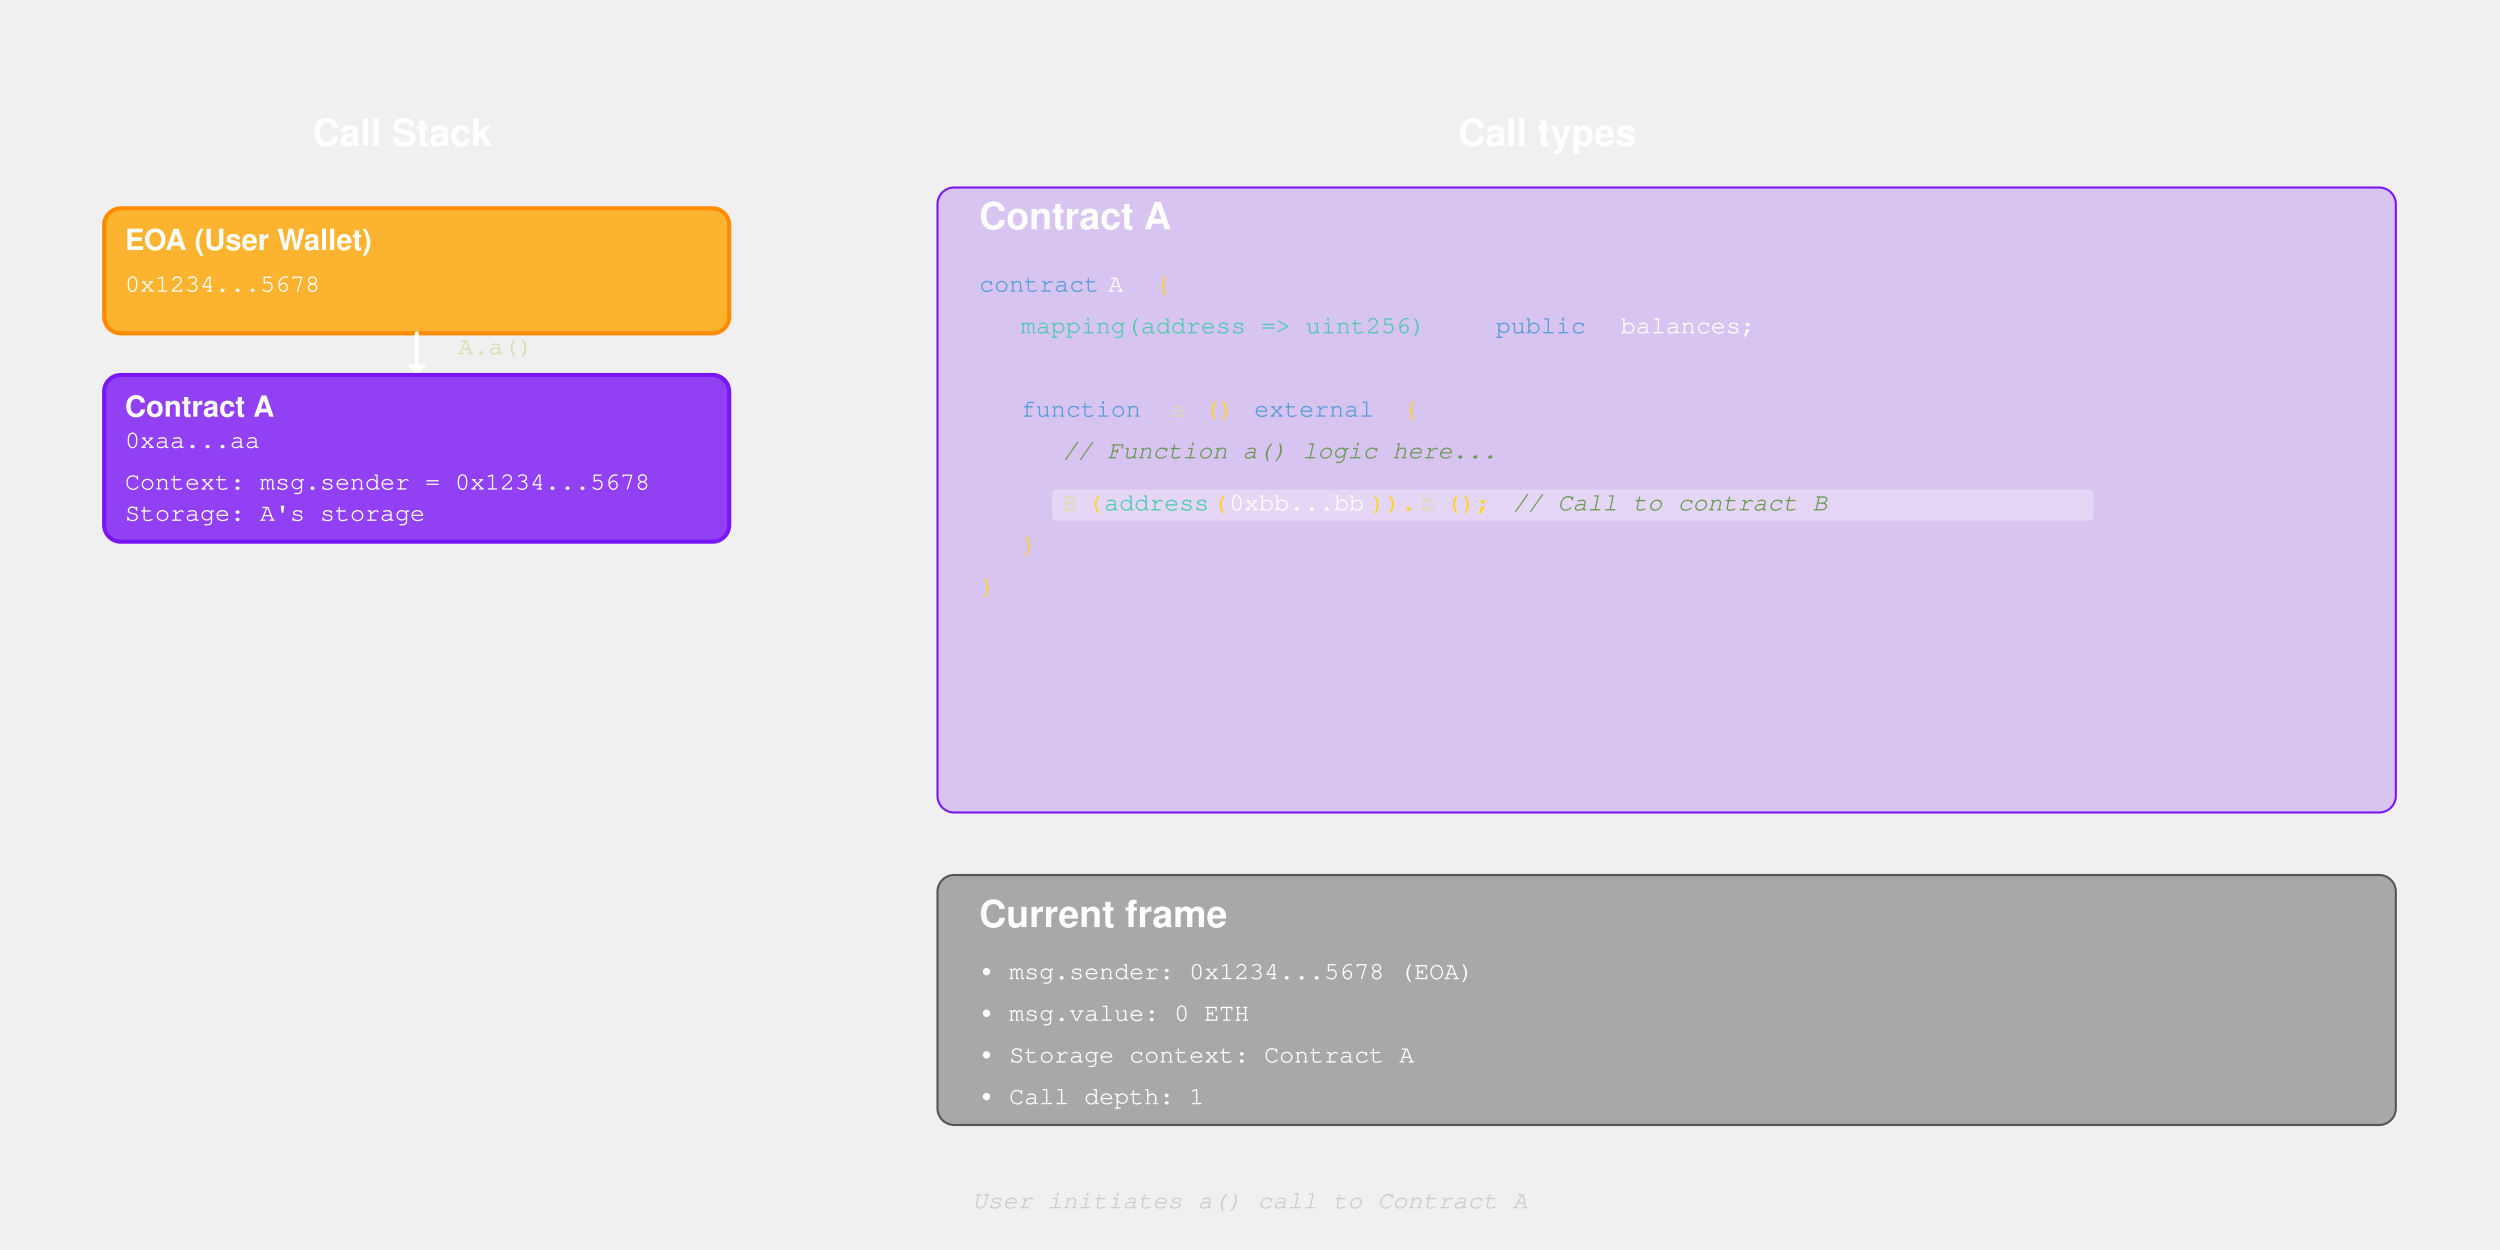
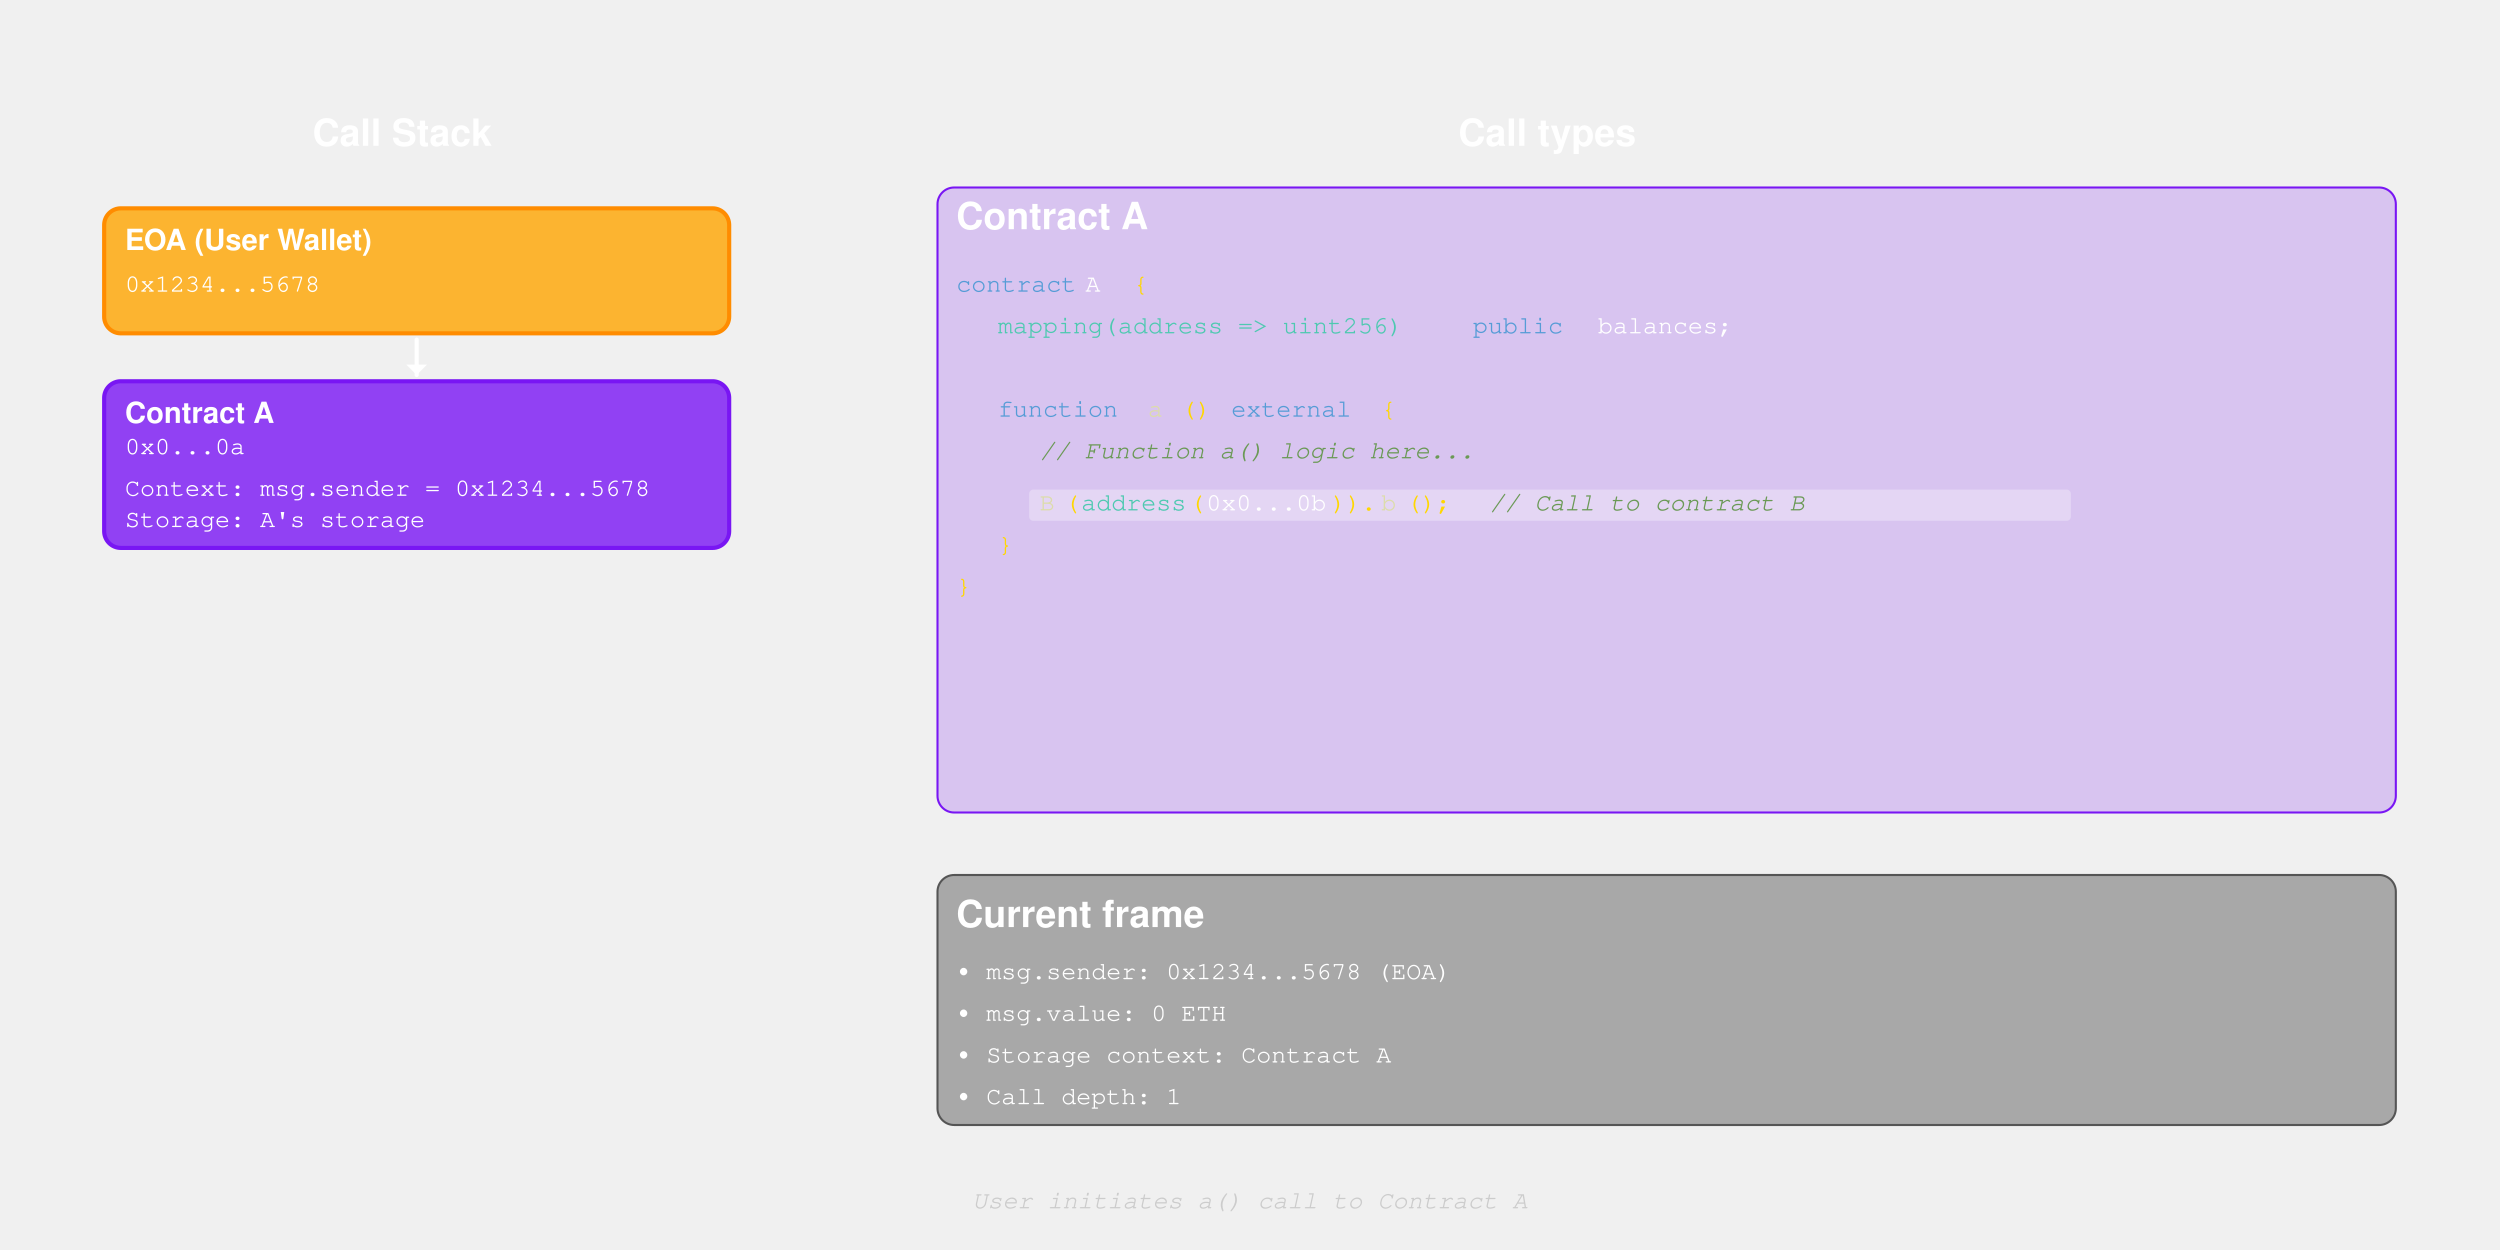
<svg xmlns="http://www.w3.org/2000/svg" width="1200px" height="600px" viewBox="0 0 1200 600" version="1.1">
  <g id="call-stack">
    <text x="150" y="70" font-family="Helvetica, Arial, sans-serif" font-size="18" font-weight="bold" fill="#ffffff">Call Stack</text>
    <rect x="50" y="100" width="300" height="60" rx="8" fill="#FFA500" fill-opacity="0.8" stroke="#FF8C00" stroke-width="2" />
    <text x="60" y="120" font-family="Helvetica, Arial, sans-serif" font-size="14" font-weight="bold" fill="#ffffff">EOA (User Wallet)</text>
    <text x="60" y="140" font-family="JetBrains Mono, Courier, monospace" font-size="12" fill="#ffffff">0x1234...5678</text>
    <g>
-       <path d="M200 160 L200 180" fill="#ffffff" stroke="#ffffff" stroke-width="2" stroke-linecap="round" />
+       <path d="M200 163 L200 180" fill="#ffffff" stroke="#ffffff" stroke-width="2" stroke-linecap="round" />
      <path d="M195 175 L200 180 L205 175" fill="#ffffff" />
-       <text x="220" y="170" font-family="JetBrains Mono, Courier, monospace" font-size="12" fill="#dcdcaa">A.a()</text>
    </g>
-     <rect x="50" y="180" width="300" height="80" rx="8" fill="#7916F3" fill-opacity="0.8" stroke="#7916F3" stroke-width="2" />
-     <text x="60" y="200" font-family="Helvetica, Arial, sans-serif" font-size="14" font-weight="bold" fill="#ffffff">Contract A</text>
-     <text x="60" y="215" font-family="JetBrains Mono, Courier, monospace" font-size="12" fill="#ffffff">0xaa...aa</text>
-     <text x="60" y="235" font-family="JetBrains Mono, Courier, monospace" font-size="12" fill="#ffffff">Context: msg.sender = 0x1234...5678</text>
-     <text x="60" y="250" font-family="JetBrains Mono, Courier, monospace" font-size="12" fill="#ffffff">Storage: A's storage</text>
+     <rect x="50" y="183" width="300" height="80" rx="8" fill="#7916F3" fill-opacity="0.8" stroke="#7916F3" stroke-width="2" />
+     <text x="60" y="203" font-family="Helvetica, Arial, sans-serif" font-size="14" font-weight="bold" fill="#ffffff">Contract A</text>
+     <text x="60" y="218" font-family="JetBrains Mono, Courier, monospace" font-size="12" fill="#ffffff">0x0...0a</text>
+     <text x="60" y="238" font-family="JetBrains Mono, Courier, monospace" font-size="12" fill="#ffffff">Context: msg.sender = 0x1234...5678</text>
+     <text x="60" y="253" font-family="JetBrains Mono, Courier, monospace" font-size="12" fill="#ffffff">Storage: A's storage</text>
  </g>
  <g id="solidity-code">
    <text x="700" y="70" font-family="Helvetica, Arial, sans-serif" font-size="18" font-weight="bold" fill="#ffffff">Call types</text>
    <rect x="450" y="90" width="700" height="300" rx="8" fill="#7916F3" fill-opacity="0.2" stroke="#7916F3" stroke-width="1" />
-     <text x="470" y="110" font-family="Helvetica, Arial, sans-serif" font-size="18" font-weight="bold" fill="#ffffff">Contract A</text>
-     <text x="470" y="140" font-family="JetBrains Mono, Courier, monospace" font-size="12" fill="#569cd6">contract</text>
-     <text x="532" y="140" font-family="JetBrains Mono, Courier, monospace" font-size="12" fill="#ffffff"> A </text>
-     <text x="555" y="140" font-family="JetBrains Mono, Courier, monospace" font-size="12" fill="#ffd700">{</text>
-     <text x="490" y="160" font-family="JetBrains Mono, Courier, monospace" font-size="12" fill="#4ec9b0">mapping(address =&gt; uint256)</text>
-     <text x="718" y="160" font-family="JetBrains Mono, Courier, monospace" font-size="12" fill="#569cd6"> public</text>
-     <text x="778" y="160" font-family="JetBrains Mono, Courier, monospace" font-size="12" fill="#ffffff"> balances;</text>
-     <text x="490" y="200" font-family="JetBrains Mono, Courier, monospace" font-size="12" fill="#569cd6">function</text>
-     <text x="562" y="200" font-family="JetBrains Mono, Courier, monospace" font-size="12" fill="#dcdcaa"> a</text>
-     <text x="578" y="200" font-family="JetBrains Mono, Courier, monospace" font-size="12" fill="#ffd700">()</text>
-     <text x="602" y="200" font-family="JetBrains Mono, Courier, monospace" font-size="12" fill="#569cd6"> external</text>
-     <text x="674" y="200" font-family="JetBrains Mono, Courier, monospace" font-size="12" fill="#ffd700"> {</text>
-     <text x="510" y="220" font-family="JetBrains Mono, Courier, monospace" font-size="12" fill="#6a9955" font-style="italic">// Function a() logic here...</text>
-     <rect x="505" y="235" width="500" height="15" rx="2" fill="#ffffff" fill-opacity="0.3" />
-     <text x="510" y="245" font-family="JetBrains Mono, Courier, monospace" font-size="12" fill="#dcdcaa">B</text>
-     <text x="522" y="245" font-family="JetBrains Mono, Courier, monospace" font-size="12" fill="#ffd700">(</text>
-     <text x="530" y="245" font-family="JetBrains Mono, Courier, monospace" font-size="12" fill="#4ec9b0">address</text>
-     <text x="582" y="245" font-family="JetBrains Mono, Courier, monospace" font-size="12" fill="#ffd700">(</text>
-     <text x="590" y="245" font-family="JetBrains Mono, Courier, monospace" font-size="12" fill="#ffffff">0xbb...bb</text>
-     <text x="658" y="245" font-family="JetBrains Mono, Courier, monospace" font-size="12" fill="#ffd700">)).</text>
-     <text x="682" y="245" font-family="JetBrains Mono, Courier, monospace" font-size="12" fill="#dcdcaa">b</text>
-     <text x="694" y="245" font-family="JetBrains Mono, Courier, monospace" font-size="12" fill="#ffd700">();</text>
-     <text x="726" y="245" font-family="JetBrains Mono, Courier, monospace" font-size="12" fill="#6a9955" font-style="italic"> // Call to contract B</text>
-     <text x="490" y="265" font-family="JetBrains Mono, Courier, monospace" font-size="12" fill="#ffd700">}</text>
-     <text x="470" y="285" font-family="JetBrains Mono, Courier, monospace" font-size="12" fill="#ffd700">}</text>
+     <text x="459" y="110" font-family="Helvetica, Arial, sans-serif" font-size="18" font-weight="bold" fill="#ffffff">Contract A</text>
+     <text x="459" y="140" font-family="JetBrains Mono, Courier, monospace" font-size="12" fill="#569cd6">contract</text>
+     <text x="521" y="140" font-family="JetBrains Mono, Courier, monospace" font-size="12" fill="#ffffff"> A </text>
+     <text x="544" y="140" font-family="JetBrains Mono, Courier, monospace" font-size="12" fill="#ffd700">{</text>
+     <text x="479" y="160" font-family="JetBrains Mono, Courier, monospace" font-size="12" fill="#4ec9b0">mapping(address =&gt; uint256)</text>
+     <text x="707" y="160" font-family="JetBrains Mono, Courier, monospace" font-size="12" fill="#569cd6"> public</text>
+     <text x="767" y="160" font-family="JetBrains Mono, Courier, monospace" font-size="12" fill="#ffffff"> balances;</text>
+     <text x="479" y="200" font-family="JetBrains Mono, Courier, monospace" font-size="12" fill="#569cd6">function</text>
+     <text x="551" y="200" font-family="JetBrains Mono, Courier, monospace" font-size="12" fill="#dcdcaa"> a</text>
+     <text x="567" y="200" font-family="JetBrains Mono, Courier, monospace" font-size="12" fill="#ffd700">()</text>
+     <text x="591" y="200" font-family="JetBrains Mono, Courier, monospace" font-size="12" fill="#569cd6"> external</text>
+     <text x="663" y="200" font-family="JetBrains Mono, Courier, monospace" font-size="12" fill="#ffd700"> {</text>
+     <text x="499" y="220" font-family="JetBrains Mono, Courier, monospace" font-size="12" fill="#6a9955" font-style="italic">// Function a() logic here...</text>
+     <rect x="494" y="235" width="500" height="15" rx="2" fill="#ffffff" fill-opacity="0.3" />
+     <text x="499" y="245" font-family="JetBrains Mono, Courier, monospace" font-size="12" fill="#dcdcaa">B</text>
+     <text x="511" y="245" font-family="JetBrains Mono, Courier, monospace" font-size="12" fill="#ffd700">(</text>
+     <text x="519" y="245" font-family="JetBrains Mono, Courier, monospace" font-size="12" fill="#4ec9b0">address</text>
+     <text x="571" y="245" font-family="JetBrains Mono, Courier, monospace" font-size="12" fill="#ffd700">(</text>
+     <text x="579" y="245" font-family="JetBrains Mono, Courier, monospace" font-size="12" fill="#ffffff">0x0...0b</text>
+     <text x="639" y="245" font-family="JetBrains Mono, Courier, monospace" font-size="12" fill="#ffd700">)).</text>
+     <text x="663" y="245" font-family="JetBrains Mono, Courier, monospace" font-size="12" fill="#dcdcaa">b</text>
+     <text x="675" y="245" font-family="JetBrains Mono, Courier, monospace" font-size="12" fill="#ffd700">();</text>
+     <text x="715" y="245" font-family="JetBrains Mono, Courier, monospace" font-size="12" fill="#6a9955" font-style="italic"> // Call to contract B</text>
+     <text x="479" y="265" font-family="JetBrains Mono, Courier, monospace" font-size="12" fill="#ffd700">}</text>
+     <text x="459" y="285" font-family="JetBrains Mono, Courier, monospace" font-size="12" fill="#ffd700">}</text>
    <rect x="450" y="420" width="700" height="120" rx="8" fill="#000000" fill-opacity="0.3" stroke="#555555" stroke-width="1" />
-     <text x="470" y="445" font-family="Helvetica, Arial, sans-serif" font-size="18" font-weight="bold" fill="#ffffff">Current frame</text>
-     <text x="470" y="470" font-family="JetBrains Mono, Courier, monospace" font-size="12" fill="#ffffff">• msg.sender: 0x1234...5678 (EOA)</text>
-     <text x="470" y="490" font-family="JetBrains Mono, Courier, monospace" font-size="12" fill="#ffffff">• msg.value: 0 ETH</text>
-     <text x="470" y="510" font-family="JetBrains Mono, Courier, monospace" font-size="12" fill="#ffffff">• Storage context: Contract A</text>
-     <text x="470" y="530" font-family="JetBrains Mono, Courier, monospace" font-size="12" fill="#ffffff">• Call depth: 1</text>
+     <text x="459" y="445" font-family="Helvetica, Arial, sans-serif" font-size="18" font-weight="bold" fill="#ffffff">Current frame</text>
+     <text x="459" y="470" font-family="JetBrains Mono, Courier, monospace" font-size="12" fill="#ffffff">• msg.sender: 0x1234...5678 (EOA)</text>
+     <text x="459" y="490" font-family="JetBrains Mono, Courier, monospace" font-size="12" fill="#ffffff">• msg.value: 0 ETH</text>
+     <text x="459" y="510" font-family="JetBrains Mono, Courier, monospace" font-size="12" fill="#ffffff">• Storage context: Contract A</text>
+     <text x="459" y="530" font-family="JetBrains Mono, Courier, monospace" font-size="12" fill="#ffffff">• Call depth: 1</text>
  </g>
  <text x="600" y="580" font-family="JetBrains Mono, Courier, monospace" font-size="12" text-anchor="middle" font-style="italic" fill="#cccccc">User initiates a() call to Contract A</text>
</svg>
